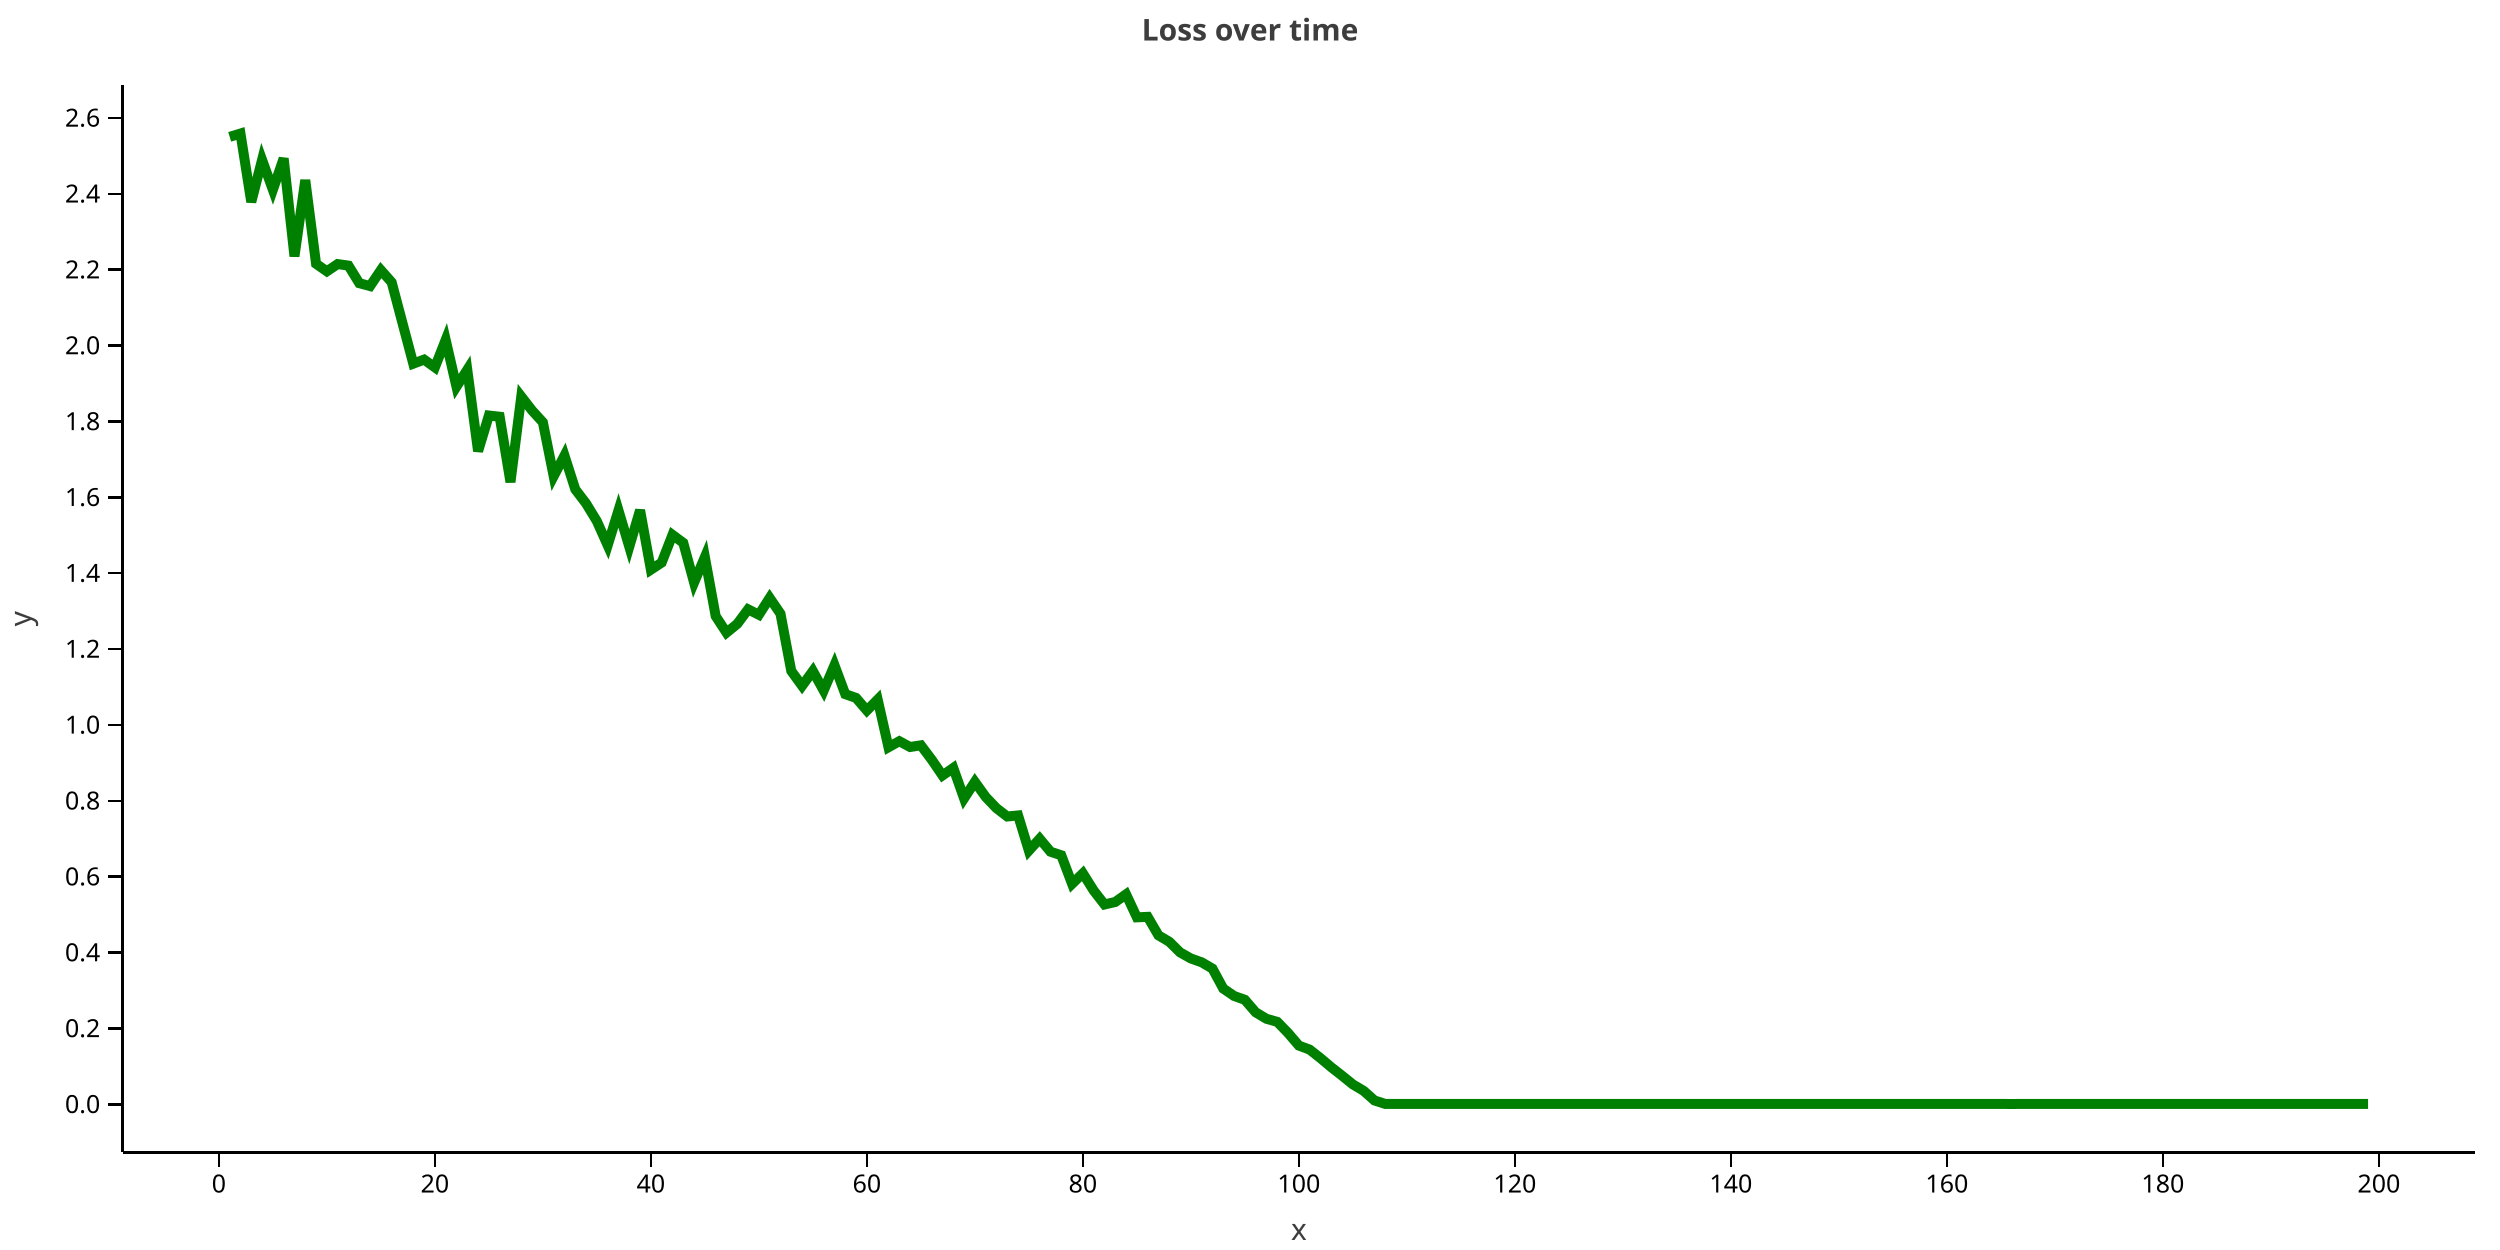
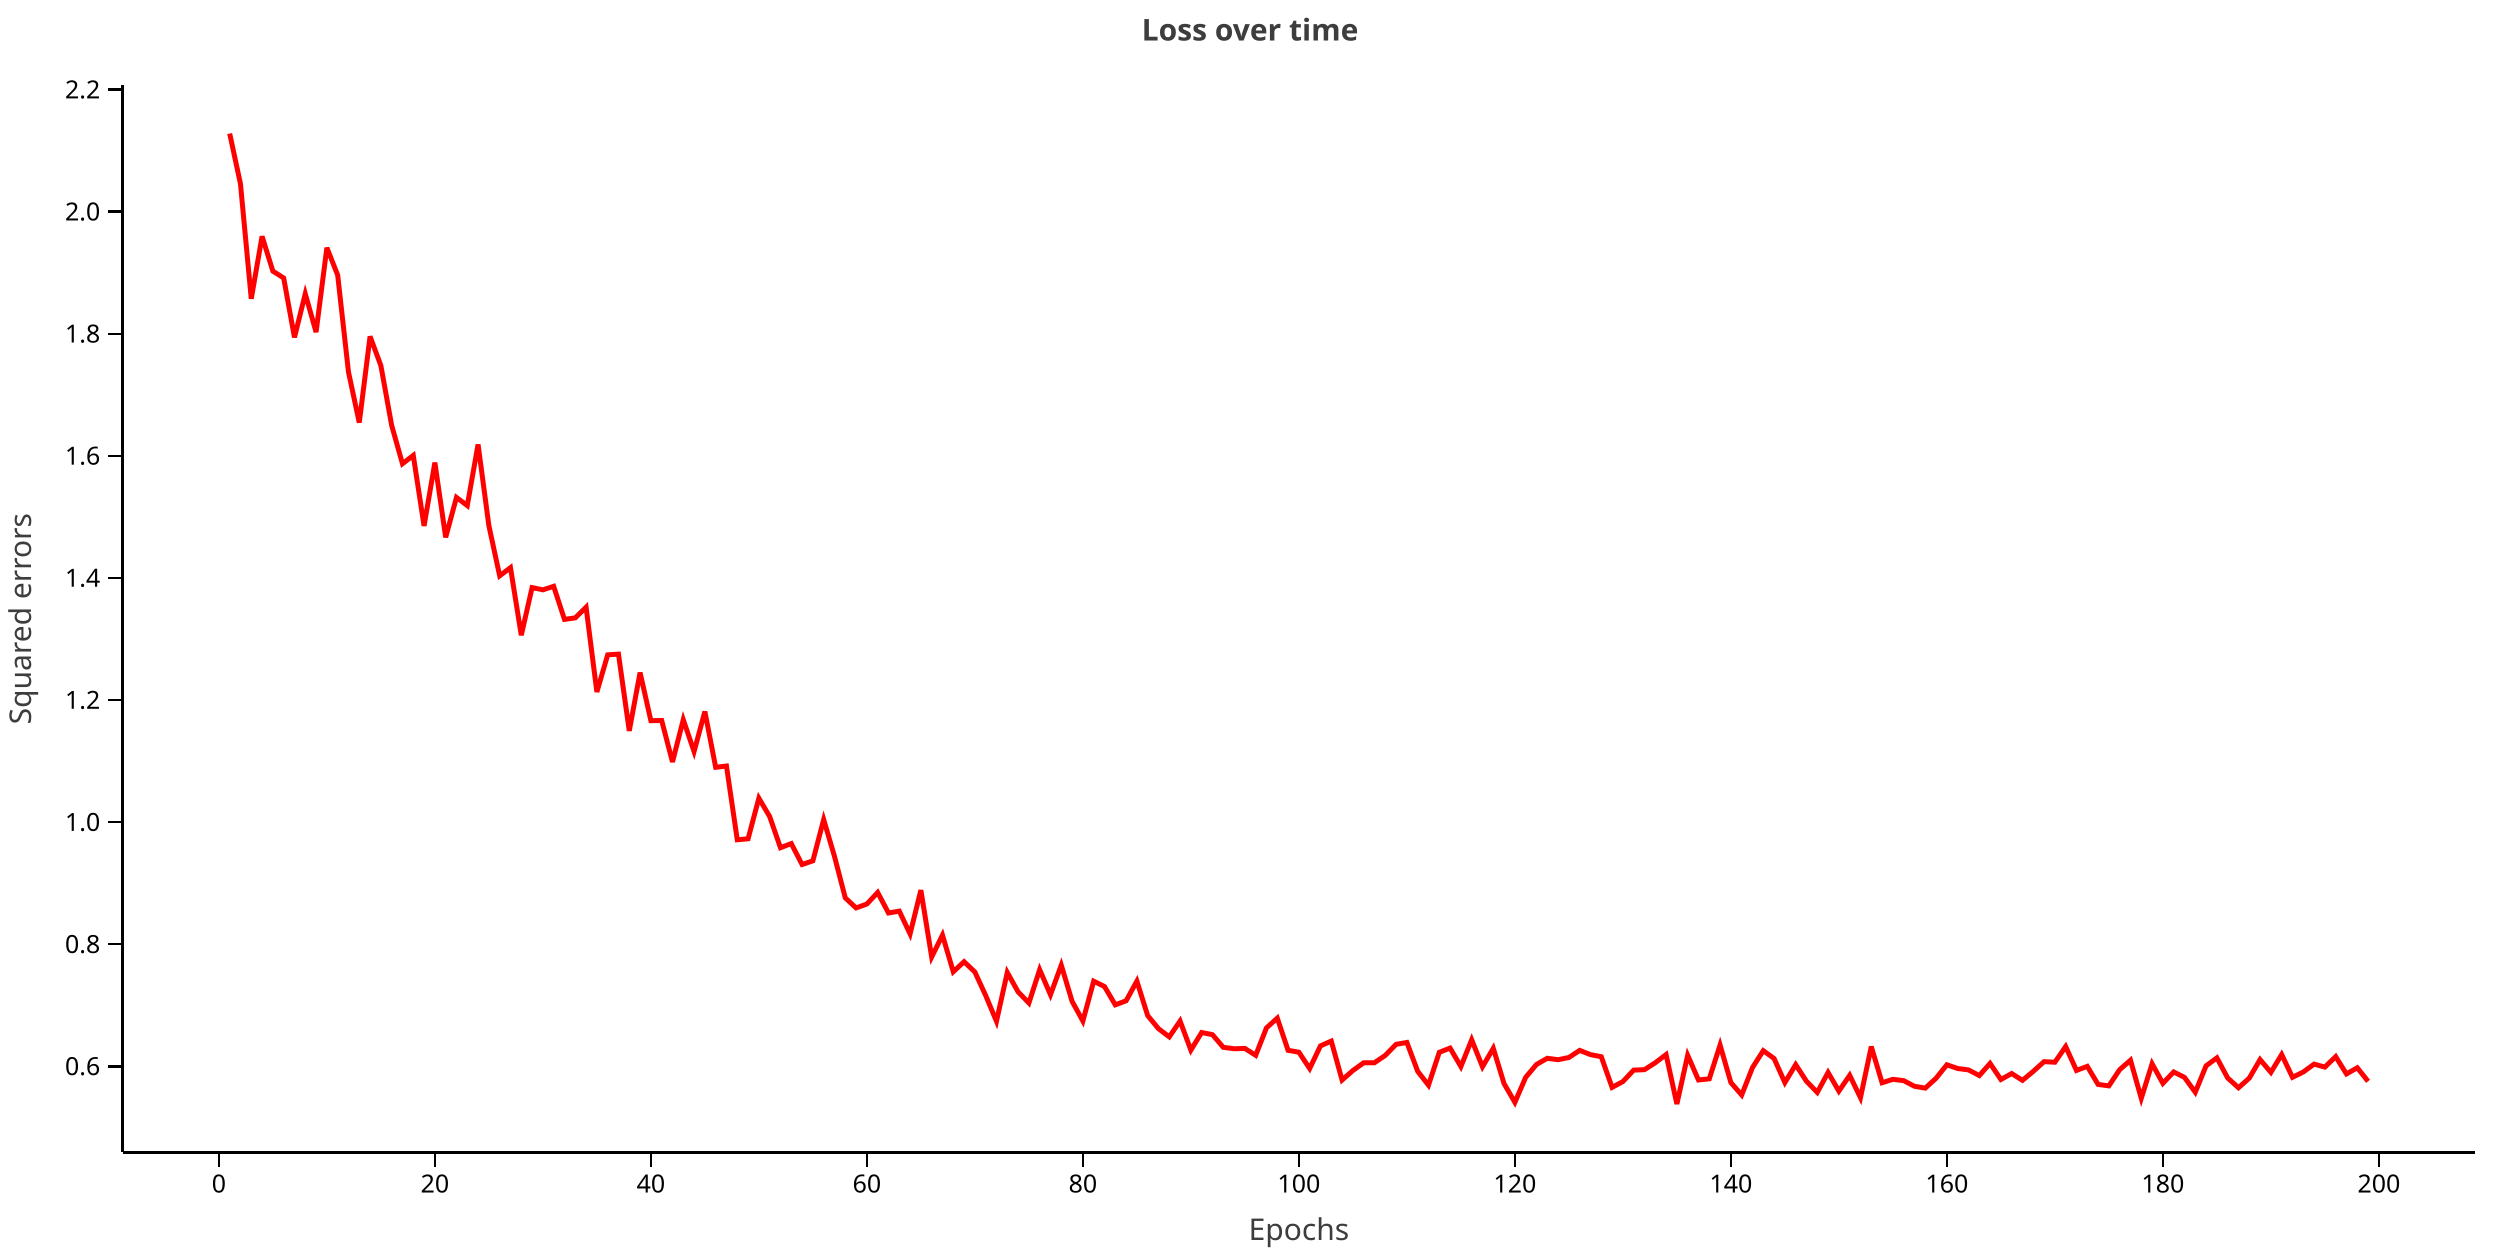
<svg xmlns="http://www.w3.org/2000/svg" class="plt-container" width="1000.0" height="500.0">
  <style type="text/css">
  .plt-container {
	font-family: "Lucida Grande", sans-serif;
}
text {
	font-size: 12px;
	fill: #3d3d3d;
}
.plt-glass-pane {
	cursor: crosshair;
}
.plt-data-tooltip text {
	font-size: 12px;
}
.plt-axis-tooltip text {
	font-size: 10px;
}
.plt-axis line {
	shape-rendering: crispedges;
}
.highlight {
	fill-opacity: 0.75;
}

.plt-plot-title {

  font-size: 16.0px;
  font-weight: bold;
}
.plt-axis .tick text {

  font-size: 10.0px;
}
.plt-axis.small-tick-font .tick text {

  font-size: 8.0px;
}
.plt-axis-title text {

  font-size: 12.0px;
}
.plt_legend .legend-title text {

  font-size: 12.0px;
  font-weight: bold;
}
.plt_legend text {

  font-size: 10.0px;
}

  </style>
  <g class="plt-plot">
    <g class="plt-plot-title" transform="translate(500.0 12.0 ) ">
      <text text-anchor="middle" dy="0.35em">
      Loss over time
      </text>
    </g>
    <g transform="translate(20.0 34.0 ) ">
      <g transform="translate(29.1 427.0 ) " class="plt-axis">
        <g class="tick" transform="translate(38.44816 0.0 ) ">
          <line stroke-width="1.0" stroke="rgb(0,0,0)" stroke-opacity="1.0" x2="0.0" y2="6.0">
          </line>
          <g transform="translate(0.0 9.0 ) ">
            <text style="fill:#000000;" text-anchor="middle" dy="0.7em">
            0
            </text>
          </g>
        </g>
        <g class="tick" transform="translate(124.8485 0.0 ) ">
          <line stroke-width="1.0" stroke="rgb(0,0,0)" stroke-opacity="1.0" x2="0.0" y2="6.0">
          </line>
          <g transform="translate(0.0 9.0 ) ">
            <text style="fill:#000000;" text-anchor="middle" dy="0.7em">
            20
            </text>
          </g>
        </g>
        <g class="tick" transform="translate(211.2489 0.0 ) ">
          <line stroke-width="1.0" stroke="rgb(0,0,0)" stroke-opacity="1.0" x2="0.0" y2="6.0">
          </line>
          <g transform="translate(0.0 9.0 ) ">
            <text style="fill:#000000;" text-anchor="middle" dy="0.7em">
            40
            </text>
          </g>
        </g>
        <g class="tick" transform="translate(297.6493 0.0 ) ">
          <line stroke-width="1.0" stroke="rgb(0,0,0)" stroke-opacity="1.0" x2="0.0" y2="6.0">
          </line>
          <g transform="translate(0.0 9.0 ) ">
            <text style="fill:#000000;" text-anchor="middle" dy="0.7em">
            60
            </text>
          </g>
        </g>
        <g class="tick" transform="translate(384.0496 0.0 ) ">
          <line stroke-width="1.0" stroke="rgb(0,0,0)" stroke-opacity="1.0" x2="0.0" y2="6.0">
          </line>
          <g transform="translate(0.0 9.0 ) ">
            <text style="fill:#000000;" text-anchor="middle" dy="0.7em">
            80
            </text>
          </g>
        </g>
        <g class="tick" transform="translate(470.45 0.0 ) ">
          <line stroke-width="1.0" stroke="rgb(0,0,0)" stroke-opacity="1.0" x2="0.0" y2="6.0">
          </line>
          <g transform="translate(0.0 9.0 ) ">
            <text style="fill:#000000;" text-anchor="middle" dy="0.7em">
            100
            </text>
          </g>
        </g>
        <g class="tick" transform="translate(556.8504 0.0 ) ">
          <line stroke-width="1.0" stroke="rgb(0,0,0)" stroke-opacity="1.0" x2="0.0" y2="6.0">
          </line>
          <g transform="translate(0.0 9.0 ) ">
            <text style="fill:#000000;" text-anchor="middle" dy="0.7em">
            120
            </text>
          </g>
        </g>
        <g class="tick" transform="translate(643.2507 0.0 ) ">
          <line stroke-width="1.0" stroke="rgb(0,0,0)" stroke-opacity="1.0" x2="0.0" y2="6.0">
          </line>
          <g transform="translate(0.0 9.0 ) ">
            <text style="fill:#000000;" text-anchor="middle" dy="0.7em">
            140
            </text>
          </g>
        </g>
        <g class="tick" transform="translate(729.6511 0.0 ) ">
          <line stroke-width="1.0" stroke="rgb(0,0,0)" stroke-opacity="1.0" x2="0.0" y2="6.0">
          </line>
          <g transform="translate(0.0 9.0 ) ">
            <text style="fill:#000000;" text-anchor="middle" dy="0.7em">
            160
            </text>
          </g>
        </g>
        <g class="tick" transform="translate(816.0515 0.0 ) ">
          <line stroke-width="1.0" stroke="rgb(0,0,0)" stroke-opacity="1.0" x2="0.0" y2="6.0">
          </line>
          <g transform="translate(0.0 9.0 ) ">
            <text style="fill:#000000;" text-anchor="middle" dy="0.7em">
            180
            </text>
          </g>
        </g>
        <g class="tick" transform="translate(902.4518 0.0 ) ">
          <line stroke-width="1.0" stroke="rgb(0,0,0)" stroke-opacity="1.0" x2="0.0" y2="6.0">
          </line>
          <g transform="translate(0.0 9.0 ) ">
            <text style="fill:#000000;" text-anchor="middle" dy="0.7em">
            200
            </text>
          </g>
        </g>
        <line x1="0.0" y1="0.0" x2="940.9" y2="0.0" stroke-width="1.0" stroke="rgb(0,0,0)" stroke-opacity="1.0">
        </line>
      </g>
      <g transform="translate(29.1 0.0 ) " class="plt-axis">
-         <g class="tick" transform="translate(0.0 407.703 ) ">
-           <line stroke-width="1.0" stroke="rgb(0,0,0)" stroke-opacity="1.0" x2="-6.0" y2="0.0">
-           </line>
-           <g transform="translate(-9.0 0.0 ) ">
-             <text style="fill:#000000;" text-anchor="end" dy="0.35em">
-             0.0
-             </text>
-           </g>
-         </g>
-         <g class="tick" transform="translate(0.0 377.3531 ) ">
-           <line stroke-width="1.0" stroke="rgb(0,0,0)" stroke-opacity="1.0" x2="-6.0" y2="0.0">
-           </line>
-           <g transform="translate(-9.0 0.0 ) ">
-             <text style="fill:#000000;" text-anchor="end" dy="0.35em">
-             0.2
-             </text>
-           </g>
-         </g>
-         <g class="tick" transform="translate(0.0 347.0032 ) ">
-           <line stroke-width="1.0" stroke="rgb(0,0,0)" stroke-opacity="1.0" x2="-6.0" y2="0.0">
-           </line>
-           <g transform="translate(-9.0 0.0 ) ">
-             <text style="fill:#000000;" text-anchor="end" dy="0.35em">
-             0.4
-             </text>
-           </g>
-         </g>
-         <g class="tick" transform="translate(0.0 316.6533 ) ">
+         <g class="tick" transform="translate(0.0 392.536 ) ">
          <line stroke-width="1.0" stroke="rgb(0,0,0)" stroke-opacity="1.0" x2="-6.0" y2="0.0">
          </line>
          <g transform="translate(-9.0 0.0 ) ">
            <text style="fill:#000000;" text-anchor="end" dy="0.35em">
            0.6
            </text>
          </g>
        </g>
-         <g class="tick" transform="translate(0.0 286.3035 ) ">
+         <g class="tick" transform="translate(0.0 343.6999 ) ">
          <line stroke-width="1.0" stroke="rgb(0,0,0)" stroke-opacity="1.0" x2="-6.0" y2="0.0">
          </line>
          <g transform="translate(-9.0 0.0 ) ">
            <text style="fill:#000000;" text-anchor="end" dy="0.35em">
            0.8
            </text>
          </g>
        </g>
-         <g class="tick" transform="translate(0.0 255.9536 ) ">
+         <g class="tick" transform="translate(0.0 294.8638 ) ">
          <line stroke-width="1.0" stroke="rgb(0,0,0)" stroke-opacity="1.0" x2="-6.0" y2="0.0">
          </line>
          <g transform="translate(-9.0 0.0 ) ">
            <text style="fill:#000000;" text-anchor="end" dy="0.35em">
            1.0
            </text>
          </g>
        </g>
-         <g class="tick" transform="translate(0.0 225.6037 ) ">
+         <g class="tick" transform="translate(0.0 246.0277 ) ">
          <line stroke-width="1.0" stroke="rgb(0,0,0)" stroke-opacity="1.0" x2="-6.0" y2="0.0">
          </line>
          <g transform="translate(-9.0 0.0 ) ">
            <text style="fill:#000000;" text-anchor="end" dy="0.35em">
            1.2
            </text>
          </g>
        </g>
-         <g class="tick" transform="translate(0.0 195.2538 ) ">
+         <g class="tick" transform="translate(0.0 197.1916 ) ">
          <line stroke-width="1.0" stroke="rgb(0,0,0)" stroke-opacity="1.0" x2="-6.0" y2="0.0">
          </line>
          <g transform="translate(-9.0 0.0 ) ">
            <text style="fill:#000000;" text-anchor="end" dy="0.35em">
            1.4
            </text>
          </g>
        </g>
-         <g class="tick" transform="translate(0.0 164.9039 ) ">
+         <g class="tick" transform="translate(0.0 148.3555 ) ">
          <line stroke-width="1.0" stroke="rgb(0,0,0)" stroke-opacity="1.0" x2="-6.0" y2="0.0">
          </line>
          <g transform="translate(-9.0 0.0 ) ">
            <text style="fill:#000000;" text-anchor="end" dy="0.35em">
            1.6
            </text>
          </g>
        </g>
-         <g class="tick" transform="translate(0.0 134.554 ) ">
+         <g class="tick" transform="translate(0.0 99.51935 ) ">
          <line stroke-width="1.0" stroke="rgb(0,0,0)" stroke-opacity="1.0" x2="-6.0" y2="0.0">
          </line>
          <g transform="translate(-9.0 0.0 ) ">
            <text style="fill:#000000;" text-anchor="end" dy="0.35em">
            1.8
            </text>
          </g>
        </g>
-         <g class="tick" transform="translate(0.0 104.2041 ) ">
+         <g class="tick" transform="translate(0.0 50.68323 ) ">
          <line stroke-width="1.0" stroke="rgb(0,0,0)" stroke-opacity="1.0" x2="-6.0" y2="0.0">
          </line>
          <g transform="translate(-9.0 0.0 ) ">
            <text style="fill:#000000;" text-anchor="end" dy="0.35em">
            2.0
            </text>
          </g>
        </g>
-         <g class="tick" transform="translate(0.0 73.85421 ) ">
+         <g class="tick" transform="translate(0.0 1.847114 ) ">
          <line stroke-width="1.0" stroke="rgb(0,0,0)" stroke-opacity="1.0" x2="-6.0" y2="0.0">
          </line>
          <g transform="translate(-9.0 0.0 ) ">
            <text style="fill:#000000;" text-anchor="end" dy="0.35em">
            2.2
-             </text>
-           </g>
-         </g>
-         <g class="tick" transform="translate(0.0 43.50432 ) ">
-           <line stroke-width="1.0" stroke="rgb(0,0,0)" stroke-opacity="1.0" x2="-6.0" y2="0.0">
-           </line>
-           <g transform="translate(-9.0 0.0 ) ">
-             <text style="fill:#000000;" text-anchor="end" dy="0.35em">
-             2.4
-             </text>
-           </g>
-         </g>
-         <g class="tick" transform="translate(0.0 13.15443 ) ">
-           <line stroke-width="1.0" stroke="rgb(0,0,0)" stroke-opacity="1.0" x2="-6.0" y2="0.0">
-           </line>
-           <g transform="translate(-9.0 0.0 ) ">
-             <text style="fill:#000000;" text-anchor="end" dy="0.35em">
-             2.6
            </text>
          </g>
        </g>
        <line x1="0.0" y1="0.0" x2="0.0" y2="427.0" stroke-width="1.0" stroke="rgb(0,0,0)" stroke-opacity="1.0">
        </line>
      </g>
      <g transform="translate(29.1 0.0 ) " clip-path="url(#lplt-clip0)" clip-bounds-jfx="[rect (0.0, 0.0), (940.9, 427.0)]">
        <defs>
          <clipPath id="lplt-clip0">
            <rect x="0.0" y="0.0" width="940.9" height="427.0">
            </rect>
          </clipPath>
        </defs>
        <g>
-           <path d="M42.768 20.73 L42.768 20.73 L47.088 19.409 L51.408 46.8 L55.728 29.94 L60.048 41.908 L64.368 29.369 L68.688 68.549 L73.008 38.018 L77.328 71.515 L81.648 74.532 L85.968 71.623 L90.288 72.245 L94.608 79.27 L98.928 80.437 L103.248 74.03 L107.568 78.915 L111.888 95.218 L116.208 111.467 L120.529 109.838 L124.849 112.946 L129.169 101.938 L133.489 120.675 L137.809 113.881 L142.129 146.491 L146.449 132.207 L150.769 132.706 L155.089 158.862 L159.409 124.608 L163.729 130.19 L168.049 134.914 L172.369 156.496 L176.689 148.217 L181.009 161.729 L185.329 167.395 L189.649 174.483 L193.969 184.144 L198.289 170.143 L202.609 184.705 L206.929 170.048 L211.249 193.864 L215.569 191.029 L219.889 179.938 L224.209 183.144 L228.529 199.041 L232.849 188.819 L237.169 212.446 L241.489 219.065 L245.809 215.551 L250.129 209.742 L254.449 211.913 L258.769 205.163 L263.089 211.494 L267.409 234.384 L271.729 240.338 L276.049 234.407 L280.369 242.224 L284.689 232.068 L289.009 243.657 L293.329 245.173 L297.649 250.194 L301.969 245.812 L306.289 264.897 L310.609 262.48 L314.929 264.796 L319.249 264.119 L323.569 269.86 L327.889 276.179 L332.209 273.174 L336.529 285.37 L340.849 278.74 L345.169 284.768 L349.489 289.29 L353.81 292.596 L358.13 292.159 L362.45 306.262 L366.77 301.493 L371.09 306.677 L375.41 308.115 L379.73 319.534 L384.05 315.33 L388.37 322.219 L392.69 327.783 L397.01 326.794 L401.33 323.719 L405.65 332.937 L409.97 332.735 L414.29 340.152 L418.61 342.694 L422.93 346.961 L427.25 349.394 L431.57 350.926 L435.89 353.458 L440.21 361.439 L444.53 364.388 L448.85 365.931 L453.17 370.931 L457.49 373.517 L461.81 374.746 L466.13 379.205 L470.45 384.245 L474.77 385.856 L479.09 389.266 L483.41 392.902 L487.73 396.279 L492.05 399.775 L496.37 402.345 L500.69 406.182 L505.01 407.574 L509.33 407.585 L513.65 407.57 L517.97 407.579 L522.29 407.577 L526.61 407.576 L530.93 407.576 L535.25 407.573 L539.57 407.579 L543.89 407.576 L548.21 407.581 L552.53 407.58 L556.85 407.582 L561.17 407.578 L565.49 407.579 L569.81 407.576 L574.13 407.581 L578.45 407.583 L582.77 407.58 L587.09 407.569 L591.411 407.567 L595.731 407.58 L600.051 407.585 L604.371 407.561 L608.691 407.567 L613.011 407.58 L617.331 407.568 L621.651 407.574 L625.971 407.565 L630.291 407.566 L634.611 407.566 L638.931 407.571 L643.251 407.582 L647.571 407.586 L651.891 407.576 L656.211 407.583 L660.531 407.581 L664.851 407.566 L669.171 407.577 L673.491 407.586 L677.811 407.573 L682.131 407.576 L686.451 407.581 L690.771 407.575 L695.091 407.58 L699.411 407.57 L703.731 407.573 L708.051 407.58 L712.371 407.573 L716.691 407.578 L721.011 407.576 L725.331 407.584 L729.651 407.576 L733.971 407.585 L738.291 407.58 L742.611 407.568 L746.931 407.581 L751.251 407.581 L755.571 407.591 L759.891 407.58 L764.211 407.571 L768.531 407.576 L772.851 407.576 L777.171 407.576 L781.491 407.576 L785.811 407.581 L790.131 407.576 L794.451 407.581 L798.771 407.586 L803.091 407.58 L807.411 407.568 L811.731 407.585 L816.051 407.577 L820.371 407.572 L824.692 407.572 L829.012 407.585 L833.332 407.565 L837.652 407.576 L841.972 407.581 L846.292 407.565 L850.612 407.567 L854.932 407.585 L859.252 407.573 L863.572 407.58 L867.892 407.577 L872.212 407.574 L876.532 407.583 L880.852 407.581 L885.172 407.585 L889.492 407.571 L893.812 407.575 L898.132 407.572 " fill="none" stroke-width="4.0" stroke="rgb(0,128,0)" stroke-opacity="1.0">
+           <path d="M42.768 19.409 L42.768 19.409 L47.088 39.537 L51.408 85.512 L55.728 60.53 L60.048 74.451 L64.368 77.198 L68.688 100.971 L73.008 83.498 L77.328 98.857 L81.648 65.081 L85.968 76.031 L90.288 114.794 L94.608 135.047 L98.928 100.558 L103.248 112.243 L107.568 136.175 L111.888 151.484 L116.208 148.165 L120.529 176.366 L124.849 151.02 L129.169 180.951 L133.489 164.968 L137.809 168.236 L142.129 143.776 L146.449 176.27 L150.769 196.33 L155.089 193.048 L159.409 220.102 L163.729 201.042 L168.049 201.93 L172.369 200.539 L176.689 213.744 L181.009 213.153 L185.329 208.877 L189.649 242.79 L193.969 227.944 L198.289 227.647 L202.609 258.359 L206.929 235.018 L211.249 254.273 L215.569 254.194 L219.889 270.8 L224.209 253.9 L228.529 266.613 L232.849 250.599 L237.169 272.918 L241.489 272.406 L245.809 301.913 L250.129 301.521 L254.449 285.275 L258.769 292.629 L263.089 305.08 L267.409 303.438 L271.729 311.802 L276.049 310.332 L280.369 293.844 L284.689 308.532 L289.009 325.148 L293.329 329.171 L297.649 327.609 L301.969 322.99 L306.289 331.188 L310.609 330.445 L314.929 339.575 L319.249 322.05 L323.569 348.803 L327.889 340.05 L332.209 354.708 L336.529 350.679 L340.849 354.807 L345.169 364.2 L349.489 374.52 L353.81 354.975 L358.13 362.736 L362.45 367.206 L366.77 353.874 L371.09 363.891 L375.41 352.066 L379.73 366.525 L384.05 374.396 L388.37 358.481 L392.69 360.602 L397.01 367.926 L401.33 366.326 L405.65 358.454 L409.97 372.235 L414.29 377.469 L418.61 380.749 L422.93 374.407 L427.25 386.046 L431.57 379.003 L435.89 379.872 L440.21 384.927 L444.53 385.491 L448.85 385.378 L453.17 388.118 L457.49 377.143 L461.81 373.262 L466.13 386.129 L470.45 386.885 L474.77 393.404 L479.09 384.343 L483.41 382.433 L487.73 398.017 L492.05 394.211 L496.37 391.112 L500.69 391.097 L505.01 388.157 L509.33 383.734 L513.65 382.979 L517.97 394.51 L522.29 400.075 L526.61 386.933 L530.93 385.231 L535.25 392.628 L539.57 381.912 L543.89 392.71 L548.21 385.323 L552.53 399.463 L556.85 406.941 L561.17 396.936 L565.49 391.794 L569.81 389.318 L574.13 389.888 L578.45 388.998 L582.77 386.155 L587.09 387.849 L591.411 388.688 L595.731 400.951 L600.051 398.63 L604.371 394.048 L608.691 393.866 L613.011 391.102 L617.331 387.834 L621.651 407.591 L625.971 388.122 L630.291 397.99 L634.611 397.522 L638.931 384.025 L643.251 399.033 L647.571 403.991 L651.891 393.03 L656.211 386.271 L660.531 389.4 L664.851 399.03 L669.171 391.859 L673.491 398.508 L677.811 402.956 L682.131 394.997 L686.451 402.445 L690.771 396.13 L695.091 405.079 L699.411 384.631 L703.731 399.101 L708.051 397.73 L712.371 398.262 L716.691 400.51 L721.011 401.245 L725.331 397.291 L729.651 391.913 L733.971 393.403 L738.291 393.959 L742.611 396.225 L746.931 391.371 L751.251 397.8 L755.571 395.408 L759.891 398.135 L764.211 394.544 L768.531 390.658 L772.851 390.888 L777.171 384.622 L781.491 394.181 L785.811 392.538 L790.131 399.77 L794.451 400.346 L798.771 393.859 L803.091 390.094 L807.411 405.333 L811.731 391.514 L816.051 399.333 L820.371 394.776 L824.692 396.947 L829.012 402.895 L833.332 392.334 L837.652 389.153 L841.972 397.189 L846.292 401.102 L850.612 397.241 L854.932 389.839 L859.252 394.94 L863.572 387.821 L867.892 396.919 L872.212 394.801 L876.532 391.65 L880.852 392.836 L885.172 388.658 L889.492 395.57 L893.812 393.103 L898.132 398.537 " fill="none" stroke-width="2.0" stroke="rgb(255,0,0)" stroke-opacity="1.0">
          </path>
        </g>
      </g>
    </g>
    <g class="plt-axis">
      <g transform="translate(4.0 247.5 ) rotate(-90.0 ) " class="plt-axis-title">
        <text text-anchor="middle" dy="0.7em">
-         y
+         Squared errors
        </text>
      </g>
    </g>
    <g class="plt-axis">
      <g transform="translate(519.55 496.0 ) " class="plt-axis-title">
        <text text-anchor="middle">
-         x
+         Epochs
        </text>
      </g>
    </g>
  </g>
  <g>
    <g>
    </g>
  </g>
  <rect class="plt-glass-pane" opacity="0.0" width="1000.0" height="500.0">
  </rect>
</svg>
